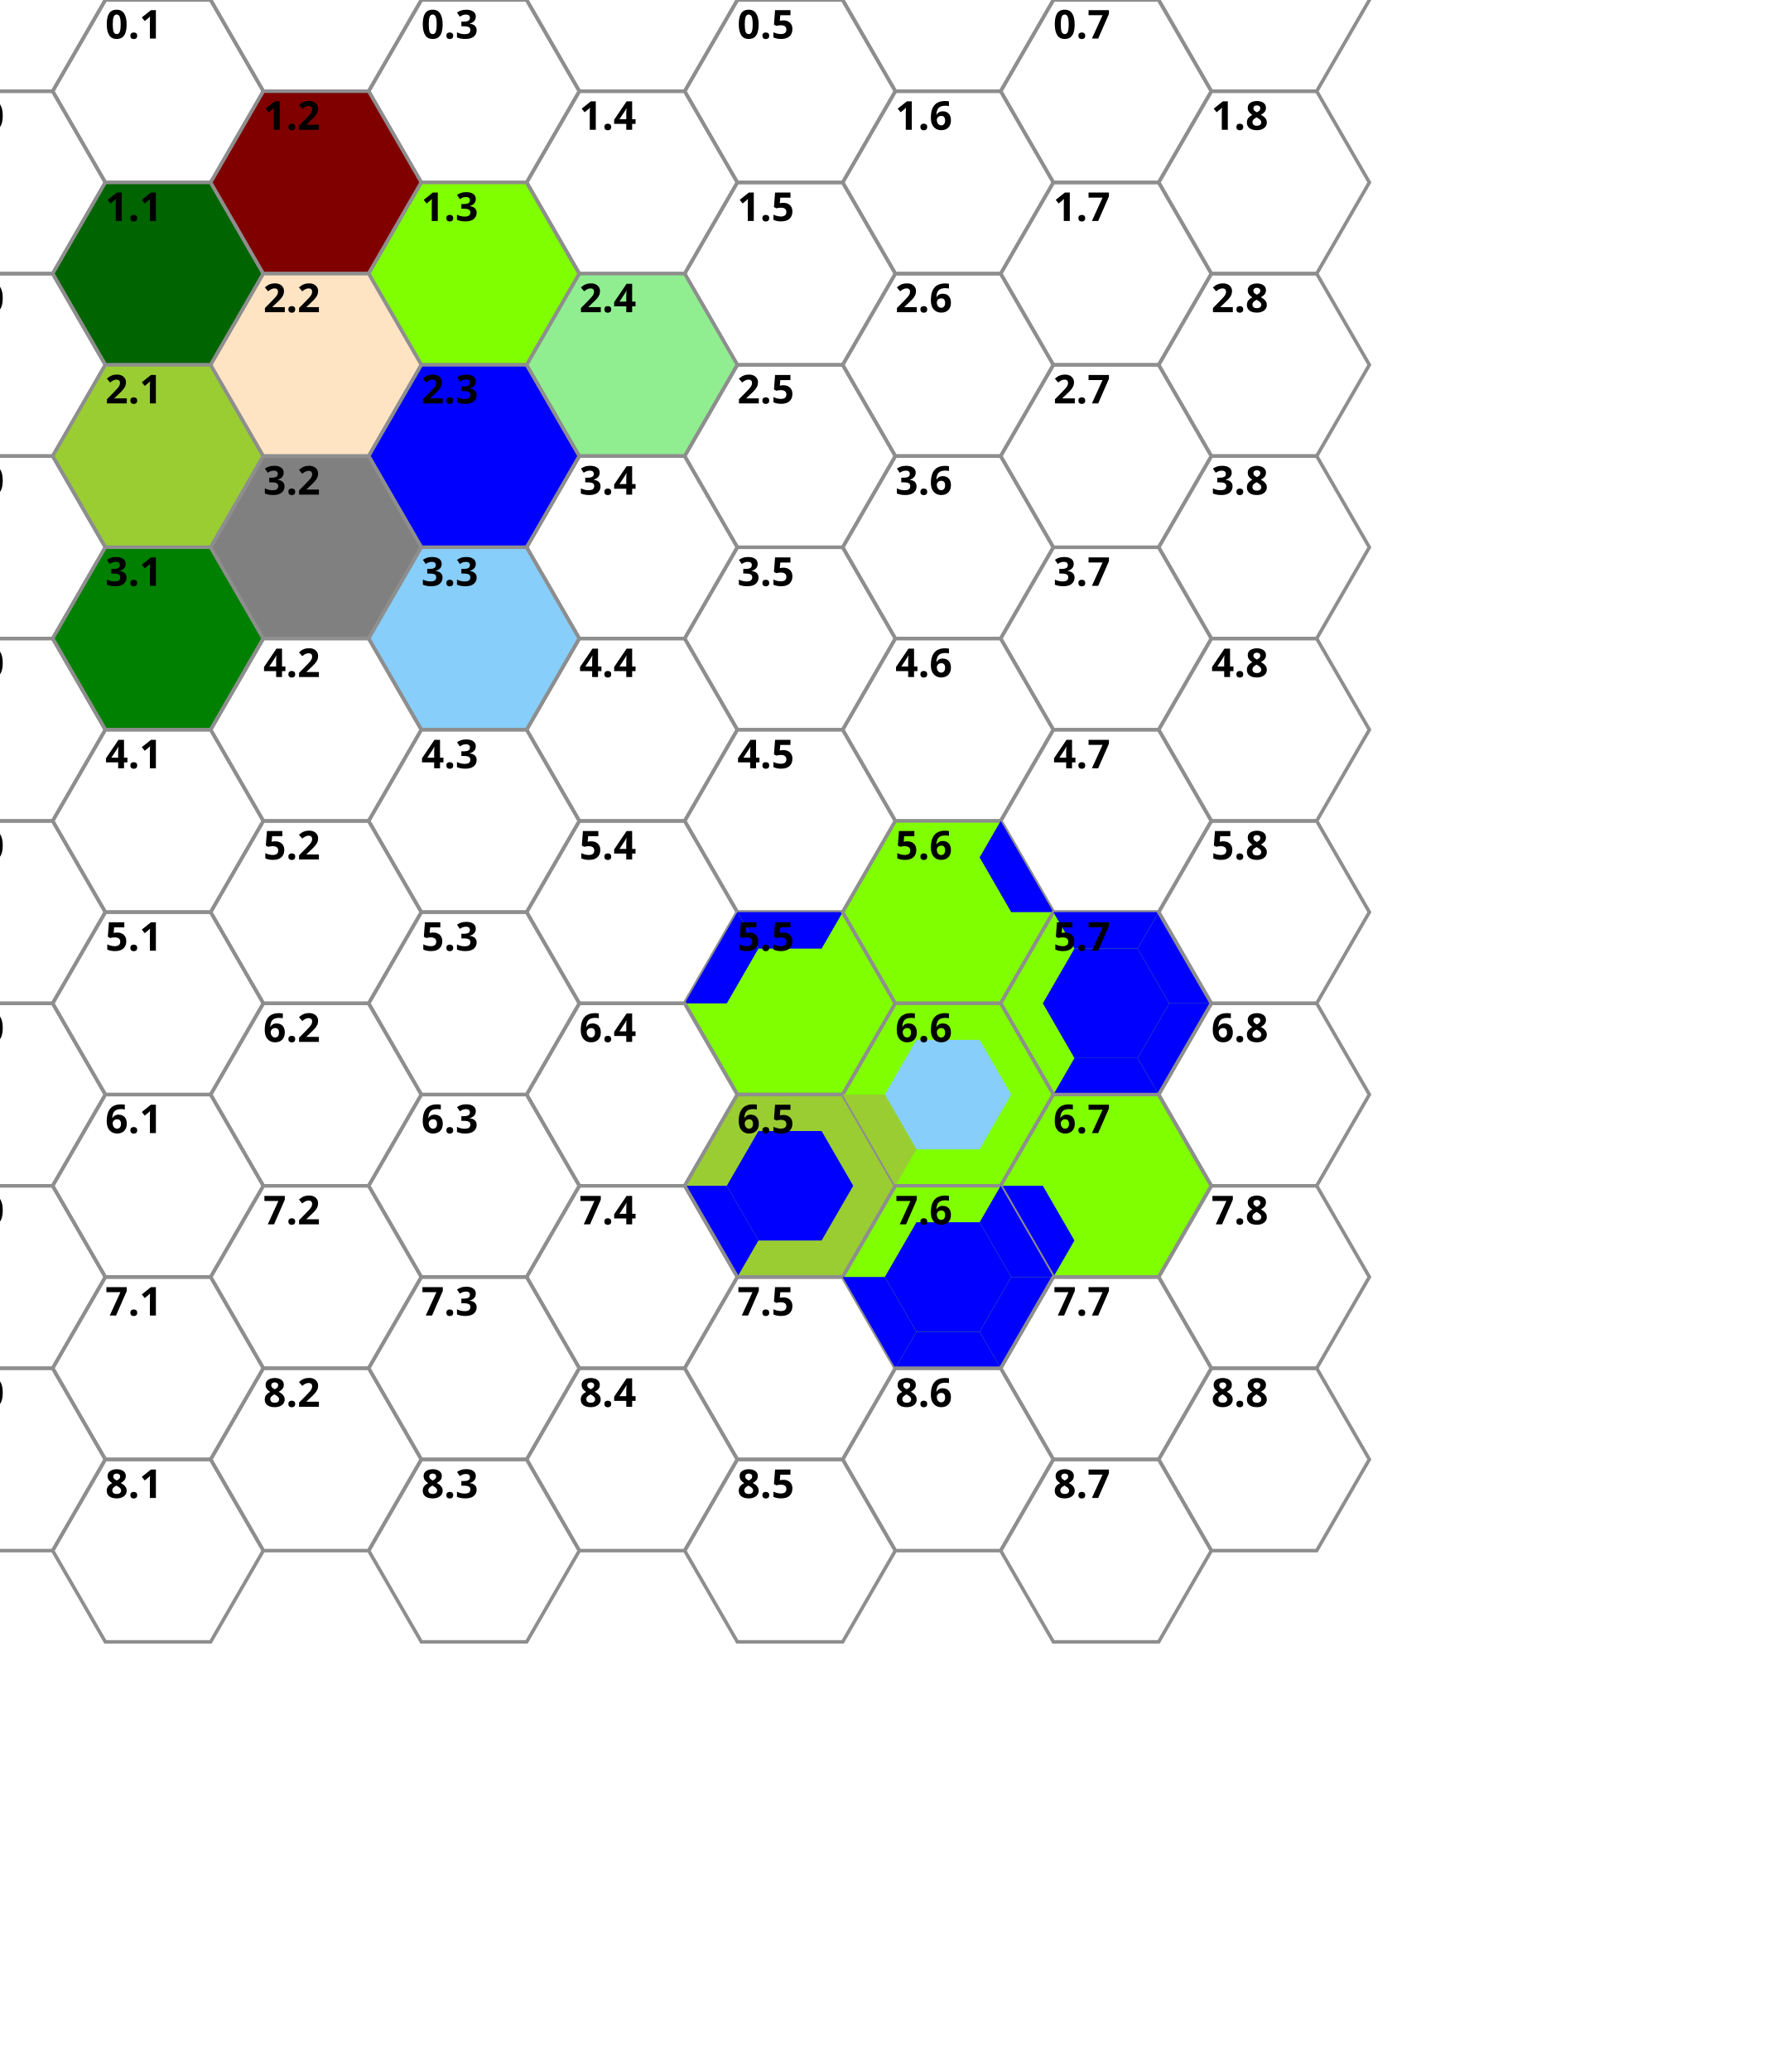
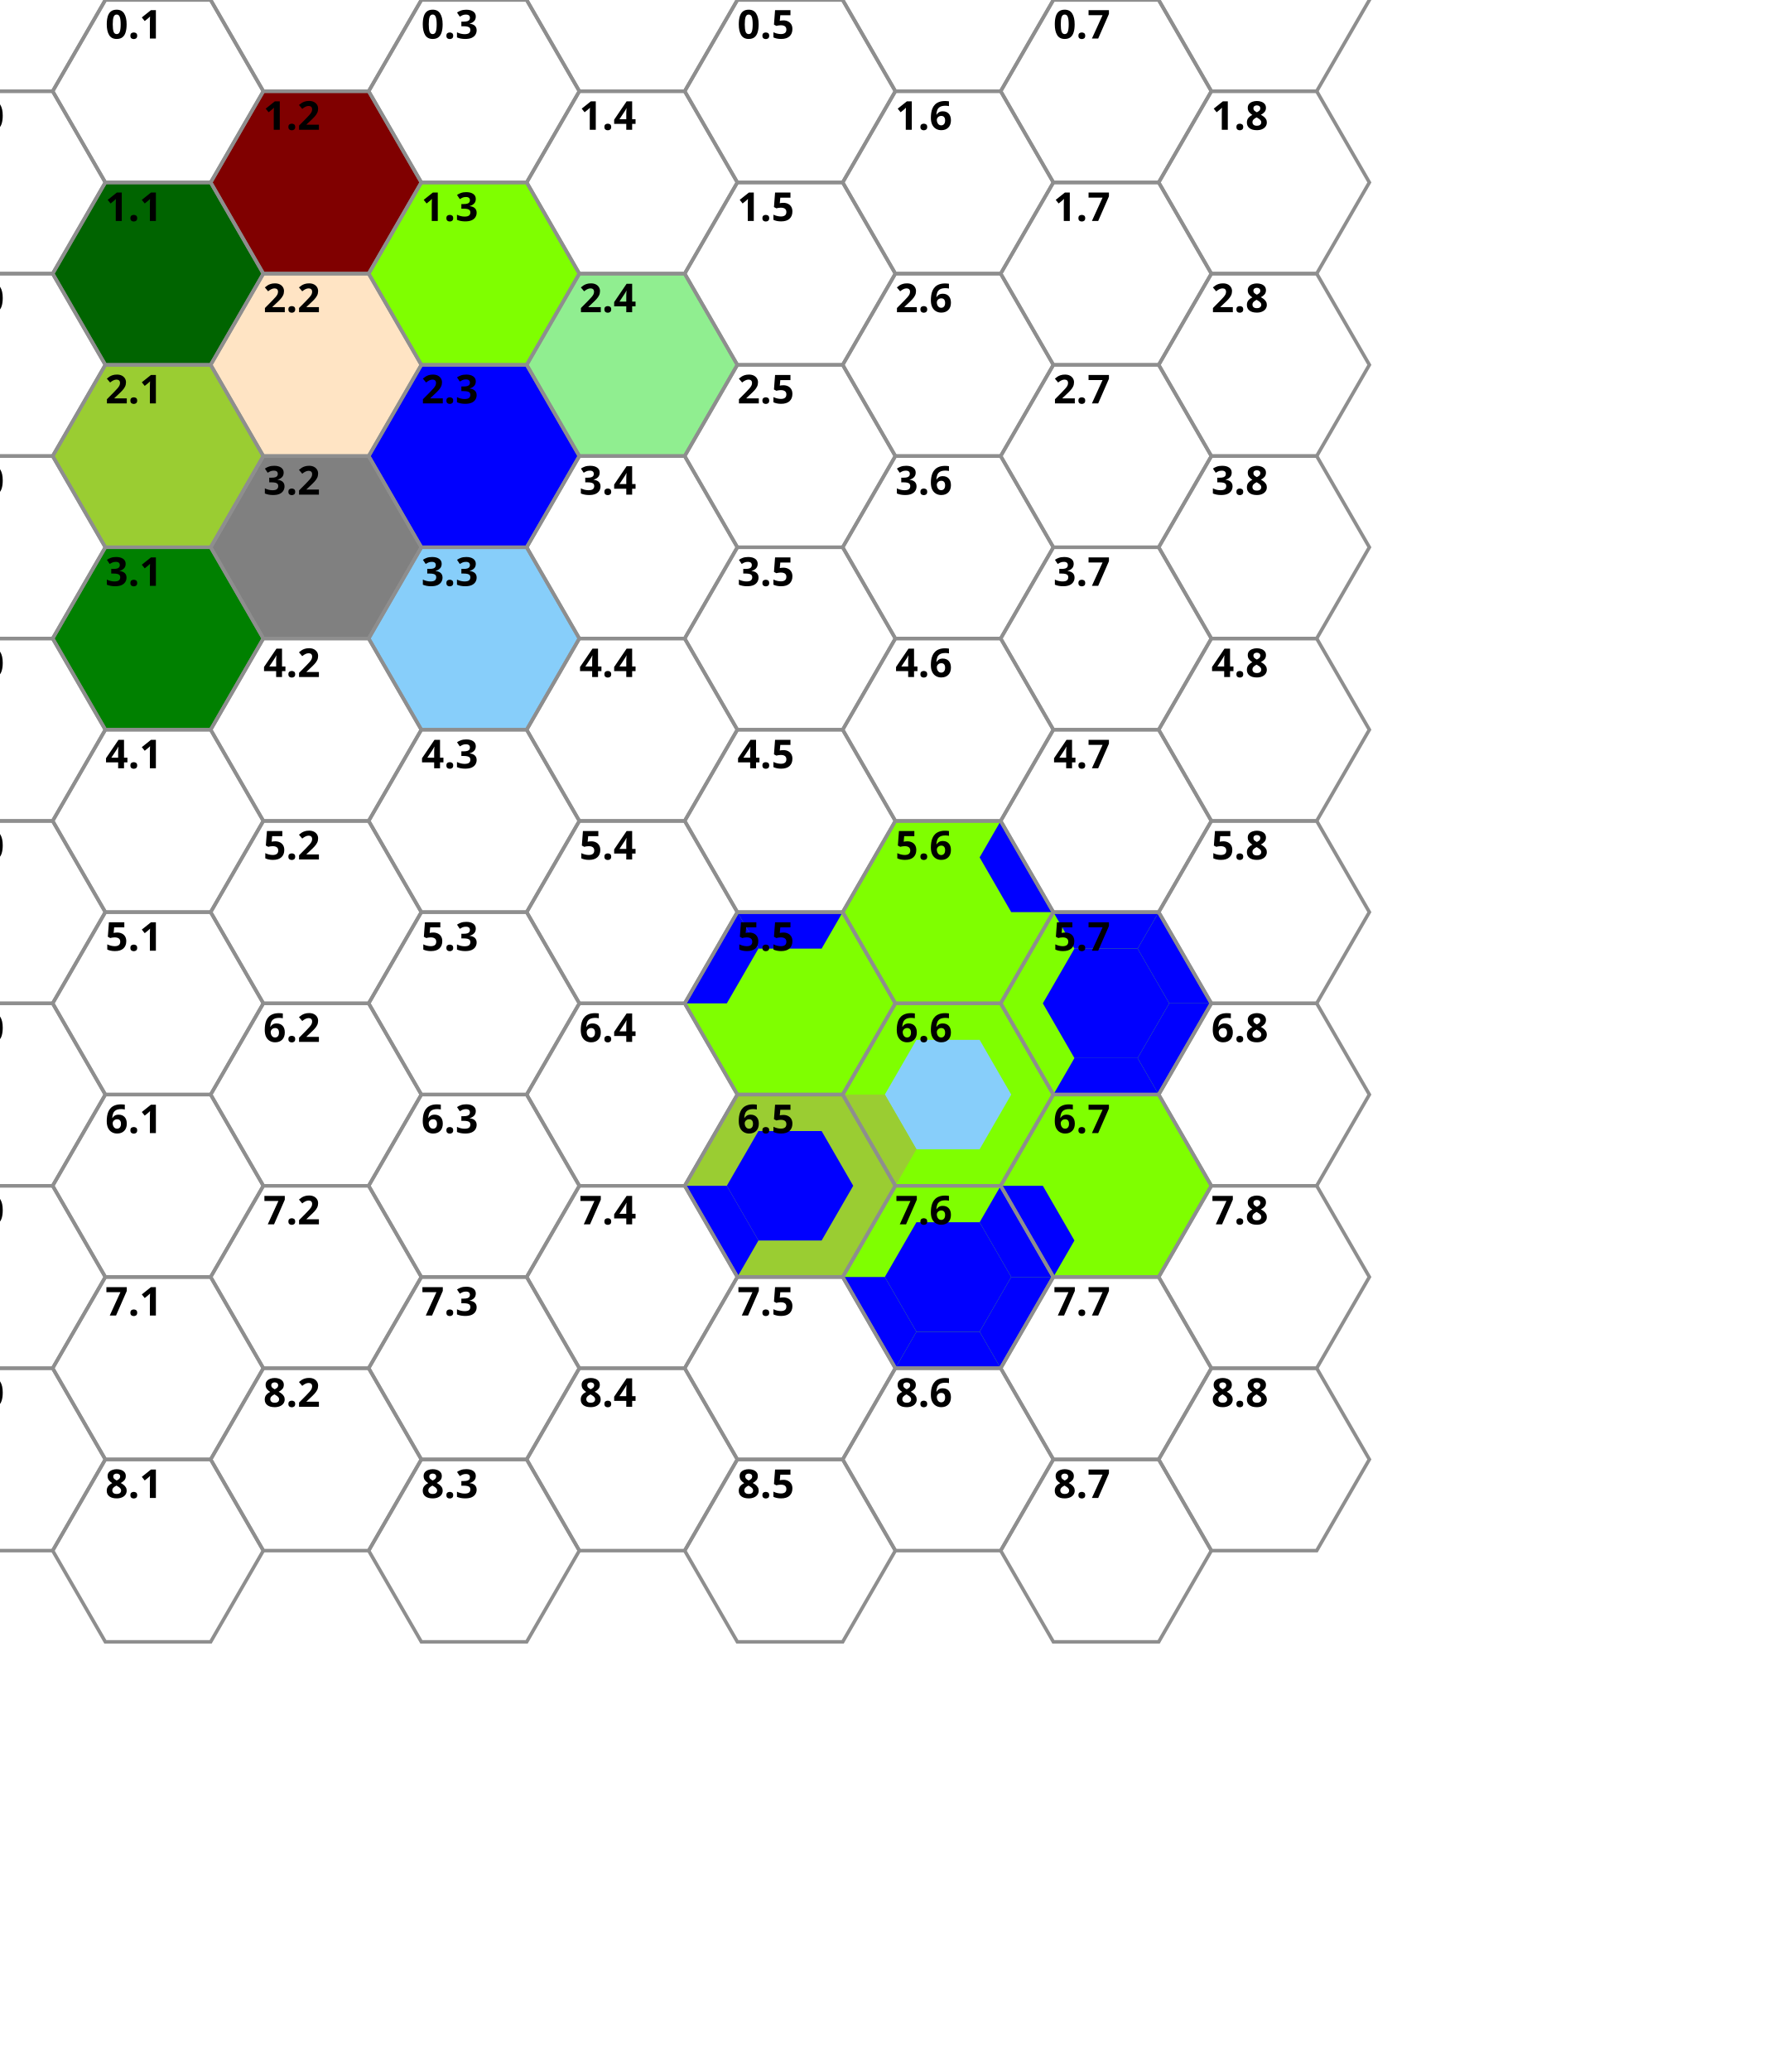
<svg xmlns="http://www.w3.org/2000/svg" width="270mm" height="312mm" data-name="Layer 1" id="Layer_1">
  <style type="text/css">
        polygon {
+             fill: none;
            stroke-width: 2.0;
        }

        .grid {
-             fill: none;
            stroke: #8E8E8E;
            stroke-miterlimit: 10;
        }

        .plain {
            fill: lightgreen;
        }

        .lwood {
            fill: green;
        }

        .hwood {
            fill: darkgreen;
        }

        .grass {
            fill: chartreuse;
        }

        .mountain {
            fill: maroon;
        }

        .hill {
            fill: bisque;
        }

        .sea {
            fill: blue;
        }


        .lake {
            fill: lightskyblue;
        }


        .marsh {
            fill: yellowgreen;
        }


        .desert {
            fill: lightyellow;
        }

        .unknown {
            fill: gray;
        }
    </style>
-   <polygon class="grid " points="60.0,0.0 30.0,-51.962 -30.0,-51.962 -60.0,0.0 -30.0,51.962 30.0,51.962 " />
-   <polygon class="grid " points="150.0,51.962 120.0,0.0 60.0,0.0 30.0,51.962 60.0,103.923 120.0,103.923 " />
-   <polygon class="grid " points="240.0,0.0 210.0,-51.962 150.0,-51.962 120.0,0.0 150.0,51.962 210.0,51.962 " />
-   <polygon class="grid " points="330.0,51.962 300.0,0.0 240.0,0.0 210.0,51.962 240.0,103.923 300.0,103.923 " />
-   <polygon class="grid " points="420.0,0.0 390.0,-51.962 330.0,-51.962 300.0,0.0 330.0,51.962 390.0,51.962 " />
-   <polygon class="grid " points="510.0,51.962 480.0,0.0 420.0,0.0 390.0,51.962 420.0,103.923 480.0,103.923 " />
-   <polygon class="grid " points="600.0,0.0 570.0,-51.962 510.0,-51.962 480.0,0.0 510.0,51.962 570.0,51.962 " />
-   <polygon class="grid " points="690.0,51.962 660.0,0.0 600.0,0.0 570.0,51.962 600.0,103.923 660.0,103.923 " />
-   <polygon class="grid " points="780.0,0.0 750.0,-51.962 690.0,-51.962 660.0,0.0 690.0,51.962 750.0,51.962 " />
-   <polygon class="grid " points="60.0,103.923 30.0,51.962 -30.0,51.962 -60.0,103.923 -30.0,155.885 30.0,155.885 " />
-   <polygon class="grid  hwood" points="150.0,155.885 120.0,103.923 60.0,103.923 30.0,155.885 60.0,207.846 120.0,207.846 " />
-   <polygon class="grid  mountain" points="240.0,103.923 210.0,51.962 150.0,51.962 120.0,103.923 150.0,155.885 210.0,155.885 " />
-   <polygon class="grid  grass" points="330.0,155.885 300.0,103.923 240.0,103.923 210.0,155.885 240.0,207.846 300.0,207.846 " />
-   <polygon class="grid " points="420.0,103.923 390.0,51.962 330.0,51.962 300.0,103.923 330.0,155.885 390.0,155.885 " />
-   <polygon class="grid " points="510.0,155.885 480.0,103.923 420.0,103.923 390.0,155.885 420.0,207.846 480.0,207.846 " />
-   <polygon class="grid " points="600.0,103.923 570.0,51.962 510.0,51.962 480.0,103.923 510.0,155.885 570.0,155.885 " />
-   <polygon class="grid " points="690.0,155.885 660.0,103.923 600.0,103.923 570.0,155.885 600.0,207.846 660.0,207.846 " />
-   <polygon class="grid " points="780.0,103.923 750.0,51.962 690.0,51.962 660.0,103.923 690.0,155.885 750.0,155.885 " />
-   <polygon class="grid " points="60.0,207.846 30.0,155.885 -30.0,155.885 -60.0,207.846 -30.0,259.808 30.0,259.808 " />
-   <polygon class="grid  marsh" points="150.0,259.808 120.0,207.846 60.0,207.846 30.0,259.808 60.0,311.769 120.0,311.769 " />
-   <polygon class="grid  hill" points="240.0,207.846 210.0,155.885 150.0,155.885 120.0,207.846 150.0,259.808 210.0,259.808 " />
-   <polygon class="grid  sea" points="330.0,259.808 300.0,207.846 240.0,207.846 210.0,259.808 240.0,311.769 300.0,311.769 " />
-   <polygon class="grid  plain" points="420.0,207.846 390.0,155.885 330.0,155.885 300.0,207.846 330.0,259.808 390.0,259.808 " />
-   <polygon class="grid " points="510.0,259.808 480.0,207.846 420.0,207.846 390.0,259.808 420.0,311.769 480.0,311.769 " />
-   <polygon class="grid " points="600.0,207.846 570.0,155.885 510.0,155.885 480.0,207.846 510.0,259.808 570.0,259.808 " />
-   <polygon class="grid " points="690.0,259.808 660.0,207.846 600.0,207.846 570.0,259.808 600.0,311.769 660.0,311.769 " />
-   <polygon class="grid " points="780.0,207.846 750.0,155.885 690.0,155.885 660.0,207.846 690.0,259.808 750.0,259.808 " />
-   <polygon class="grid " points="60.0,311.769 30.0,259.808 -30.0,259.808 -60.0,311.769 -30.0,363.731 30.0,363.731 " />
-   <polygon class="grid  lwood" points="150.0,363.731 120.0,311.769 60.0,311.769 30.0,363.731 60.0,415.692 120.0,415.692 " />
-   <polygon class="grid  unknown" points="240.0,311.769 210.0,259.808 150.0,259.808 120.0,311.769 150.0,363.731 210.0,363.731 " />
-   <polygon class="grid  lake" points="330.0,363.731 300.0,311.769 240.0,311.769 210.0,363.731 240.0,415.692 300.0,415.692 " />
-   <polygon class="grid " points="420.0,311.769 390.0,259.808 330.0,259.808 300.0,311.769 330.0,363.731 390.0,363.731 " />
-   <polygon class="grid " points="510.0,363.731 480.0,311.769 420.0,311.769 390.0,363.731 420.0,415.692 480.0,415.692 " />
-   <polygon class="grid " points="600.0,311.769 570.0,259.808 510.0,259.808 480.0,311.769 510.0,363.731 570.0,363.731 " />
-   <polygon class="grid " points="690.0,363.731 660.0,311.769 600.0,311.769 570.0,363.731 600.0,415.692 660.0,415.692 " />
-   <polygon class="grid " points="780.0,311.769 750.0,259.808 690.0,259.808 660.0,311.769 690.0,363.731 750.0,363.731 " />
-   <polygon class="grid " points="60.0,415.692 30.0,363.731 -30.0,363.731 -60.0,415.692 -30.0,467.654 30.0,467.654 " />
-   <polygon class="grid " points="150.0,467.654 120.0,415.692 60.0,415.692 30.0,467.654 60.0,519.615 120.0,519.615 " />
-   <polygon class="grid " points="240.0,415.692 210.0,363.731 150.0,363.731 120.0,415.692 150.0,467.654 210.0,467.654 " />
-   <polygon class="grid " points="330.0,467.654 300.0,415.692 240.0,415.692 210.0,467.654 240.0,519.615 300.0,519.615 " />
-   <polygon class="grid " points="420.0,415.692 390.0,363.731 330.0,363.731 300.0,415.692 330.0,467.654 390.0,467.654 " />
-   <polygon class="grid " points="510.0,467.654 480.0,415.692 420.0,415.692 390.0,467.654 420.0,519.615 480.0,519.615 " />
-   <polygon class="grid " points="600.0,415.692 570.0,363.731 510.0,363.731 480.0,415.692 510.0,467.654 570.0,467.654 " />
-   <polygon class="grid " points="690.0,467.654 660.0,415.692 600.0,415.692 570.0,467.654 600.0,519.615 660.0,519.615 " />
-   <polygon class="grid " points="780.0,415.692 750.0,363.731 690.0,363.731 660.0,415.692 690.0,467.654 750.0,467.654 " />
-   <polygon class="grid " points="60.0,519.615 30.0,467.654 -30.0,467.654 -60.0,519.615 -30.0,571.577 30.0,571.577 " />
-   <polygon class="grid " points="150.0,571.577 120.0,519.615 60.0,519.615 30.0,571.577 60.0,623.538 120.0,623.538 " />
-   <polygon class="grid " points="240.0,519.615 210.0,467.654 150.0,467.654 120.0,519.615 150.0,571.577 210.0,571.577 " />
-   <polygon class="grid " points="330.0,571.577 300.0,519.615 240.0,519.615 210.0,571.577 240.0,623.538 300.0,623.538 " />
-   <polygon class="grid " points="420.0,519.615 390.0,467.654 330.0,467.654 300.0,519.615 330.0,571.577 390.0,571.577 " />
-   <polygon class="grid  grass" points="510.0,571.577 480.0,519.615 420.0,519.615 390.0,571.577 420.0,623.538 480.0,623.538 " />
+   <polygon class="" points="60.0,0.0 30.0,-51.962 -30.0,-51.962 -60.0,0.0 -30.0,51.962 30.0,51.962" />
+   <polygon class="" points="150.0,51.962 120.0,0.0 60.0,0.0 30.0,51.962 60.0,103.923 120.0,103.923" />
+   <polygon class="" points="240.0,0.0 210.0,-51.962 150.0,-51.962 120.0,0.0 150.0,51.962 210.0,51.962" />
+   <polygon class="" points="330.0,51.962 300.0,0.0 240.0,0.0 210.0,51.962 240.0,103.923 300.0,103.923" />
+   <polygon class="" points="420.0,0.0 390.0,-51.962 330.0,-51.962 300.0,0.0 330.0,51.962 390.0,51.962" />
+   <polygon class="" points="510.0,51.962 480.0,0.0 420.0,0.0 390.0,51.962 420.0,103.923 480.0,103.923" />
+   <polygon class="" points="600.0,0.0 570.0,-51.962 510.0,-51.962 480.0,0.0 510.0,51.962 570.0,51.962" />
+   <polygon class="" points="690.0,51.962 660.0,0.0 600.0,0.0 570.0,51.962 600.0,103.923 660.0,103.923" />
+   <polygon class="" points="780.0,0.0 750.0,-51.962 690.0,-51.962 660.0,0.0 690.0,51.962 750.0,51.962" />
+   <polygon class="" points="60.0,103.923 30.0,51.962 -30.0,51.962 -60.0,103.923 -30.0,155.885 30.0,155.885" />
+   <polygon class=" hwood" points="150.0,155.885 120.0,103.923 60.0,103.923 30.0,155.885 60.0,207.846 120.0,207.846" />
+   <polygon class=" mountain" points="240.0,103.923 210.0,51.962 150.0,51.962 120.0,103.923 150.0,155.885 210.0,155.885" />
+   <polygon class=" grass" points="330.0,155.885 300.0,103.923 240.0,103.923 210.0,155.885 240.0,207.846 300.0,207.846" />
+   <polygon class="" points="420.0,103.923 390.0,51.962 330.0,51.962 300.0,103.923 330.0,155.885 390.0,155.885" />
+   <polygon class="" points="510.0,155.885 480.0,103.923 420.0,103.923 390.0,155.885 420.0,207.846 480.0,207.846" />
+   <polygon class="" points="600.0,103.923 570.0,51.962 510.0,51.962 480.0,103.923 510.0,155.885 570.0,155.885" />
+   <polygon class="" points="690.0,155.885 660.0,103.923 600.0,103.923 570.0,155.885 600.0,207.846 660.0,207.846" />
+   <polygon class="" points="780.0,103.923 750.0,51.962 690.0,51.962 660.0,103.923 690.0,155.885 750.0,155.885" />
+   <polygon class="" points="60.0,207.846 30.0,155.885 -30.0,155.885 -60.0,207.846 -30.0,259.808 30.0,259.808" />
+   <polygon class=" marsh" points="150.0,259.808 120.0,207.846 60.0,207.846 30.0,259.808 60.0,311.769 120.0,311.769" />
+   <polygon class=" hill" points="240.0,207.846 210.0,155.885 150.0,155.885 120.0,207.846 150.0,259.808 210.0,259.808" />
+   <polygon class=" sea" points="330.0,259.808 300.0,207.846 240.0,207.846 210.0,259.808 240.0,311.769 300.0,311.769" />
+   <polygon class=" plain" points="420.0,207.846 390.0,155.885 330.0,155.885 300.0,207.846 330.0,259.808 390.0,259.808" />
+   <polygon class="" points="510.0,259.808 480.0,207.846 420.0,207.846 390.0,259.808 420.0,311.769 480.0,311.769" />
+   <polygon class="" points="600.0,207.846 570.0,155.885 510.0,155.885 480.0,207.846 510.0,259.808 570.0,259.808" />
+   <polygon class="" points="690.0,259.808 660.0,207.846 600.0,207.846 570.0,259.808 600.0,311.769 660.0,311.769" />
+   <polygon class="" points="780.0,207.846 750.0,155.885 690.0,155.885 660.0,207.846 690.0,259.808 750.0,259.808" />
+   <polygon class="" points="60.0,311.769 30.0,259.808 -30.0,259.808 -60.0,311.769 -30.0,363.731 30.0,363.731" />
+   <polygon class=" lwood" points="150.0,363.731 120.0,311.769 60.0,311.769 30.0,363.731 60.0,415.692 120.0,415.692" />
+   <polygon class=" unknown" points="240.0,311.769 210.0,259.808 150.0,259.808 120.0,311.769 150.0,363.731 210.0,363.731" />
+   <polygon class=" lake" points="330.0,363.731 300.0,311.769 240.0,311.769 210.0,363.731 240.0,415.692 300.0,415.692" />
+   <polygon class="" points="420.0,311.769 390.0,259.808 330.0,259.808 300.0,311.769 330.0,363.731 390.0,363.731" />
+   <polygon class="" points="510.0,363.731 480.0,311.769 420.0,311.769 390.0,363.731 420.0,415.692 480.0,415.692" />
+   <polygon class="" points="600.0,311.769 570.0,259.808 510.0,259.808 480.0,311.769 510.0,363.731 570.0,363.731" />
+   <polygon class="" points="690.0,363.731 660.0,311.769 600.0,311.769 570.0,363.731 600.0,415.692 660.0,415.692" />
+   <polygon class="" points="780.0,311.769 750.0,259.808 690.0,259.808 660.0,311.769 690.0,363.731 750.0,363.731" />
+   <polygon class="" points="60.0,415.692 30.0,363.731 -30.0,363.731 -60.0,415.692 -30.0,467.654 30.0,467.654" />
+   <polygon class="" points="150.0,467.654 120.0,415.692 60.0,415.692 30.0,467.654 60.0,519.615 120.0,519.615" />
+   <polygon class="" points="240.0,415.692 210.0,363.731 150.0,363.731 120.0,415.692 150.0,467.654 210.0,467.654" />
+   <polygon class="" points="330.0,467.654 300.0,415.692 240.0,415.692 210.0,467.654 240.0,519.615 300.0,519.615" />
+   <polygon class="" points="420.0,415.692 390.0,363.731 330.0,363.731 300.0,415.692 330.0,467.654 390.0,467.654" />
+   <polygon class="" points="510.0,467.654 480.0,415.692 420.0,415.692 390.0,467.654 420.0,519.615 480.0,519.615" />
+   <polygon class="" points="600.0,415.692 570.0,363.731 510.0,363.731 480.0,415.692 510.0,467.654 570.0,467.654" />
+   <polygon class="" points="690.0,467.654 660.0,415.692 600.0,415.692 570.0,467.654 600.0,519.615 660.0,519.615" />
+   <polygon class="" points="780.0,415.692 750.0,363.731 690.0,363.731 660.0,415.692 690.0,467.654 750.0,467.654" />
+   <polygon class="" points="60.0,519.615 30.0,467.654 -30.0,467.654 -60.0,519.615 -30.0,571.577 30.0,571.577" />
+   <polygon class="" points="150.0,571.577 120.0,519.615 60.0,519.615 30.0,571.577 60.0,623.538 120.0,623.538" />
+   <polygon class="" points="240.0,519.615 210.0,467.654 150.0,467.654 120.0,519.615 150.0,571.577 210.0,571.577" />
+   <polygon class="" points="330.0,571.577 300.0,519.615 240.0,519.615 210.0,571.577 240.0,623.538 300.0,623.538" />
+   <polygon class="" points="420.0,519.615 390.0,467.654 330.0,467.654 300.0,519.615 330.0,571.577 390.0,571.577" />
+   <polygon class=" grass" points="510.0,571.577 480.0,519.615 420.0,519.615 390.0,571.577 420.0,623.538 480.0,623.538" />
  <polygon class="sea" points="414.0,571.577 432.0,540.4 420.0,519.615 390.0,571.577" />
  <polygon class="sea" points="468.0,540.4 432.0,540.4 420.0,519.615 480.0,519.615" />
-   <polygon class="grid  grass" points="600.0,519.615 570.0,467.654 510.0,467.654 480.0,519.615 510.0,571.577 570.0,571.577 " />
+   <polygon class=" grass" points="600.0,519.615 570.0,467.654 510.0,467.654 480.0,519.615 510.0,571.577 570.0,571.577" />
  <polygon class="sea" points="576.0,519.615 558.0,488.438 570.0,467.654 600.0,519.615" />
-   <polygon class="grid  grass" points="690.0,571.577 660.0,519.615 600.0,519.615 570.0,571.577 600.0,623.538 660.0,623.538 " />
+   <polygon class=" grass" points="690.0,571.577 660.0,519.615 600.0,519.615 570.0,571.577 600.0,623.538 660.0,623.538" />
  <polygon class="sea" points="666.0,571.577 648.0,540.4 660.0,519.615 690.0,571.577" />
  <polygon class="sea" points="648.0,540.4 612.0,540.4 600.0,519.615 660.0,519.615" />
  <polygon class="sea" points="666.0,571.577 648.0,602.754 660.0,623.538 690.0,571.577" />
  <polygon class="sea" points="648.0,602.754 612.0,602.754 600.0,623.538 660.0,623.538" />
  <polygon class="sea" points="666.0,571.577 648.0,540.4 612.0,540.4 594.0,571.577 612.0,602.754 648.0,602.754" />
-   <polygon class="grid " points="780.0,519.615 750.0,467.654 690.0,467.654 660.0,519.615 690.0,571.577 750.0,571.577 " />
-   <polygon class="grid " points="60.0,623.538 30.0,571.577 -30.0,571.577 -60.0,623.538 -30.0,675.5 30.0,675.5 " />
-   <polygon class="grid " points="150.0,675.5 120.0,623.538 60.0,623.538 30.0,675.5 60.0,727.461 120.0,727.461 " />
-   <polygon class="grid " points="240.0,623.538 210.0,571.577 150.0,571.577 120.0,623.538 150.0,675.5 210.0,675.5 " />
-   <polygon class="grid " points="330.0,675.5 300.0,623.538 240.0,623.538 210.0,675.5 240.0,727.461 300.0,727.461 " />
-   <polygon class="grid " points="420.0,623.538 390.0,571.577 330.0,571.577 300.0,623.538 330.0,675.5 390.0,675.5 " />
-   <polygon class="grid  marsh" points="510.0,675.5 480.0,623.538 420.0,623.538 390.0,675.5 420.0,727.461 480.0,727.461 " />
+   <polygon class="" points="780.0,519.615 750.0,467.654 690.0,467.654 660.0,519.615 690.0,571.577 750.0,571.577" />
+   <polygon class="" points="60.0,623.538 30.0,571.577 -30.0,571.577 -60.0,623.538 -30.0,675.5 30.0,675.5" />
+   <polygon class="" points="150.0,675.5 120.0,623.538 60.0,623.538 30.0,675.5 60.0,727.461 120.0,727.461" />
+   <polygon class="" points="240.0,623.538 210.0,571.577 150.0,571.577 120.0,623.538 150.0,675.5 210.0,675.5" />
+   <polygon class="" points="330.0,675.5 300.0,623.538 240.0,623.538 210.0,675.5 240.0,727.461 300.0,727.461" />
+   <polygon class="" points="420.0,623.538 390.0,571.577 330.0,571.577 300.0,623.538 330.0,675.5 390.0,675.5" />
+   <polygon class=" marsh" points="510.0,675.5 480.0,623.538 420.0,623.538 390.0,675.5 420.0,727.461 480.0,727.461" />
  <polygon class="sea" points="414.0,675.5 432.0,706.677 420.0,727.461 390.0,675.5" />
  <polygon class="sea" points="486.0,675.5 468.0,644.323 432.0,644.323 414.0,675.5 432.0,706.677 468.0,706.677" />
-   <polygon class="grid  grass" points="600.0,623.538 570.0,571.577 510.0,571.577 480.0,623.538 510.0,675.5 570.0,675.5 " />
+   <polygon class=" grass" points="600.0,623.538 570.0,571.577 510.0,571.577 480.0,623.538 510.0,675.5 570.0,675.5" />
  <polygon class="lake" points="576.0,623.538 558.0,592.361 522.0,592.361 504.0,623.538 522.0,654.715 558.0,654.715" />
  <polygon class="marsh" points="504.0,623.538 522.0,654.715 510.0,675.5 480.0,623.538" />
-   <polygon class="grid  grass" points="690.0,675.5 660.0,623.538 600.0,623.538 570.0,675.5 600.0,727.461 660.0,727.461 " />
+   <polygon class=" grass" points="690.0,675.5 660.0,623.538 600.0,623.538 570.0,675.5 600.0,727.461 660.0,727.461" />
  <polygon class="sea" points="594.0,675.5 612.0,706.677 600.0,727.461 570.0,675.5" />
-   <polygon class="grid " points="780.0,623.538 750.0,571.577 690.0,571.577 660.0,623.538 690.0,675.5 750.0,675.5 " />
-   <polygon class="grid " points="60.0,727.461 30.0,675.5 -30.0,675.5 -60.0,727.461 -30.0,779.423 30.0,779.423 " />
-   <polygon class="grid " points="150.0,779.423 120.0,727.461 60.0,727.461 30.0,779.423 60.0,831.384 120.0,831.384 " />
-   <polygon class="grid " points="240.0,727.461 210.0,675.5 150.0,675.5 120.0,727.461 150.0,779.423 210.0,779.423 " />
-   <polygon class="grid " points="330.0,779.423 300.0,727.461 240.0,727.461 210.0,779.423 240.0,831.384 300.0,831.384 " />
-   <polygon class="grid " points="420.0,727.461 390.0,675.5 330.0,675.5 300.0,727.461 330.0,779.423 390.0,779.423 " />
-   <polygon class="grid " points="510.0,779.423 480.0,727.461 420.0,727.461 390.0,779.423 420.0,831.384 480.0,831.384 " />
-   <polygon class="grid  grass" points="600.0,727.461 570.0,675.5 510.0,675.5 480.0,727.461 510.0,779.423 570.0,779.423 " />
+   <polygon class="" points="780.0,623.538 750.0,571.577 690.0,571.577 660.0,623.538 690.0,675.5 750.0,675.5" />
+   <polygon class="" points="60.0,727.461 30.0,675.5 -30.0,675.5 -60.0,727.461 -30.0,779.423 30.0,779.423" />
+   <polygon class="" points="150.0,779.423 120.0,727.461 60.0,727.461 30.0,779.423 60.0,831.384 120.0,831.384" />
+   <polygon class="" points="240.0,727.461 210.0,675.5 150.0,675.5 120.0,727.461 150.0,779.423 210.0,779.423" />
+   <polygon class="" points="330.0,779.423 300.0,727.461 240.0,727.461 210.0,779.423 240.0,831.384 300.0,831.384" />
+   <polygon class="" points="420.0,727.461 390.0,675.5 330.0,675.5 300.0,727.461 330.0,779.423 390.0,779.423" />
+   <polygon class="" points="510.0,779.423 480.0,727.461 420.0,727.461 390.0,779.423 420.0,831.384 480.0,831.384" />
+   <polygon class=" grass" points="600.0,727.461 570.0,675.5 510.0,675.5 480.0,727.461 510.0,779.423 570.0,779.423" />
  <polygon class="sea" points="504.0,727.461 522.0,758.638 510.0,779.423 480.0,727.461" />
  <polygon class="sea" points="558.0,758.638 522.0,758.638 510.0,779.423 570.0,779.423" />
  <polygon class="sea" points="576.0,727.461 558.0,758.638 570.0,779.423 600.0,727.461" />
  <polygon class="sea" points="576.0,727.461 558.0,696.284 522.0,696.284 504.0,727.461 522.0,758.638 558.0,758.638" />
  <polygon class="sea" points="576.0,727.461 558.0,696.284 570.0,675.5 600.0,727.461" />
-   <polygon class="grid " points="690.0,779.423 660.0,727.461 600.0,727.461 570.0,779.423 600.0,831.384 660.0,831.384 " />
-   <polygon class="grid " points="780.0,727.461 750.0,675.5 690.0,675.5 660.0,727.461 690.0,779.423 750.0,779.423 " />
-   <polygon class="grid " points="60.0,831.384 30.0,779.423 -30.0,779.423 -60.0,831.384 -30.0,883.346 30.0,883.346 " />
-   <polygon class="grid " points="150.0,883.346 120.0,831.384 60.0,831.384 30.0,883.346 60.0,935.307 120.0,935.307 " />
-   <polygon class="grid " points="240.0,831.384 210.0,779.423 150.0,779.423 120.0,831.384 150.0,883.346 210.0,883.346 " />
-   <polygon class="grid " points="330.0,883.346 300.0,831.384 240.0,831.384 210.0,883.346 240.0,935.307 300.0,935.307 " />
-   <polygon class="grid " points="420.0,831.384 390.0,779.423 330.0,779.423 300.0,831.384 330.0,883.346 390.0,883.346 " />
-   <polygon class="grid " points="510.0,883.346 480.0,831.384 420.0,831.384 390.0,883.346 420.0,935.307 480.0,935.307 " />
-   <polygon class="grid " points="600.0,831.384 570.0,779.423 510.0,779.423 480.0,831.384 510.0,883.346 570.0,883.346 " />
-   <polygon class="grid " points="690.0,883.346 660.0,831.384 600.0,831.384 570.0,883.346 600.0,935.307 660.0,935.307 " />
-   <polygon class="grid " points="780.0,831.384 750.0,779.423 690.0,779.423 660.0,831.384 690.0,883.346 750.0,883.346 " />
+   <polygon class="" points="690.0,779.423 660.0,727.461 600.0,727.461 570.0,779.423 600.0,831.384 660.0,831.384" />
+   <polygon class="" points="780.0,727.461 750.0,675.5 690.0,675.5 660.0,727.461 690.0,779.423 750.0,779.423" />
+   <polygon class="" points="60.0,831.384 30.0,779.423 -30.0,779.423 -60.0,831.384 -30.0,883.346 30.0,883.346" />
+   <polygon class="" points="150.0,883.346 120.0,831.384 60.0,831.384 30.0,883.346 60.0,935.307 120.0,935.307" />
+   <polygon class="" points="240.0,831.384 210.0,779.423 150.0,779.423 120.0,831.384 150.0,883.346 210.0,883.346" />
+   <polygon class="" points="330.0,883.346 300.0,831.384 240.0,831.384 210.0,883.346 240.0,935.307 300.0,935.307" />
+   <polygon class="" points="420.0,831.384 390.0,779.423 330.0,779.423 300.0,831.384 330.0,883.346 390.0,883.346" />
+   <polygon class="" points="510.0,883.346 480.0,831.384 420.0,831.384 390.0,883.346 420.0,935.307 480.0,935.307" />
+   <polygon class="" points="600.0,831.384 570.0,779.423 510.0,779.423 480.0,831.384 510.0,883.346 570.0,883.346" />
+   <polygon class="" points="690.0,883.346 660.0,831.384 600.0,831.384 570.0,883.346 600.0,935.307 660.0,935.307" />
+   <polygon class="" points="780.0,831.384 750.0,779.423 690.0,779.423 660.0,831.384 690.0,883.346 750.0,883.346" />
  <text transform="translate(-30.0 -30.0)" style="font-size: 6.0mm;font-family: PTSans-NarrowBold, PT Sans Narrow;font-weight: 700">0.0</text>
+   <polygon class="grid" points="60.0,0.0 30.0,-51.962 -30.0,-51.962 -60.0,0.0 -30.0,51.962 30.0,51.962" />
  <text transform="translate(60.0 21.96152)" style="font-size: 6.0mm;font-family: PTSans-NarrowBold, PT Sans Narrow;font-weight: 700">0.1</text>
+   <polygon class="grid" points="150.0,51.962 120.0,0.0 60.0,0.0 30.0,51.962 60.0,103.923 120.0,103.923" />
  <text transform="translate(150.0 -30.0)" style="font-size: 6.0mm;font-family: PTSans-NarrowBold, PT Sans Narrow;font-weight: 700">0.2</text>
+   <polygon class="grid" points="240.0,0.0 210.0,-51.962 150.0,-51.962 120.0,0.0 150.0,51.962 210.0,51.962" />
  <text transform="translate(240.0 21.96152)" style="font-size: 6.0mm;font-family: PTSans-NarrowBold, PT Sans Narrow;font-weight: 700">0.3</text>
+   <polygon class="grid" points="330.0,51.962 300.0,0.0 240.0,0.0 210.0,51.962 240.0,103.923 300.0,103.923" />
  <text transform="translate(330.0 -30.0)" style="font-size: 6.0mm;font-family: PTSans-NarrowBold, PT Sans Narrow;font-weight: 700">0.4</text>
+   <polygon class="grid" points="420.0,0.0 390.0,-51.962 330.0,-51.962 300.0,0.0 330.0,51.962 390.0,51.962" />
  <text transform="translate(420.0 21.96152)" style="font-size: 6.0mm;font-family: PTSans-NarrowBold, PT Sans Narrow;font-weight: 700">0.5</text>
+   <polygon class="grid" points="510.0,51.962 480.0,0.0 420.0,0.0 390.0,51.962 420.0,103.923 480.0,103.923" />
  <text transform="translate(510.0 -30.0)" style="font-size: 6.0mm;font-family: PTSans-NarrowBold, PT Sans Narrow;font-weight: 700">0.6</text>
+   <polygon class="grid" points="600.0,0.0 570.0,-51.962 510.0,-51.962 480.0,0.0 510.0,51.962 570.0,51.962" />
  <text transform="translate(600.0 21.96152)" style="font-size: 6.0mm;font-family: PTSans-NarrowBold, PT Sans Narrow;font-weight: 700">0.7</text>
+   <polygon class="grid" points="690.0,51.962 660.0,0.0 600.0,0.0 570.0,51.962 600.0,103.923 660.0,103.923" />
  <text transform="translate(690.0 -30.0)" style="font-size: 6.0mm;font-family: PTSans-NarrowBold, PT Sans Narrow;font-weight: 700">0.8</text>
+   <polygon class="grid" points="780.0,0.0 750.0,-51.962 690.0,-51.962 660.0,0.0 690.0,51.962 750.0,51.962" />
  <text transform="translate(-30.0 73.92305)" style="font-size: 6.0mm;font-family: PTSans-NarrowBold, PT Sans Narrow;font-weight: 700">1.0</text>
+   <polygon class="grid" points="60.0,103.923 30.0,51.962 -30.0,51.962 -60.0,103.923 -30.0,155.885 30.0,155.885" />
  <text transform="translate(60.0 125.8846)" style="font-size: 6.0mm;font-family: PTSans-NarrowBold, PT Sans Narrow;font-weight: 700">1.1</text>
+   <polygon class="grid" points="150.0,155.885 120.0,103.923 60.0,103.923 30.0,155.885 60.0,207.846 120.0,207.846" />
  <text transform="translate(150.0 73.92305)" style="font-size: 6.0mm;font-family: PTSans-NarrowBold, PT Sans Narrow;font-weight: 700">1.2</text>
+   <polygon class="grid" points="240.0,103.923 210.0,51.962 150.0,51.962 120.0,103.923 150.0,155.885 210.0,155.885" />
  <text transform="translate(240.0 125.8846)" style="font-size: 6.0mm;font-family: PTSans-NarrowBold, PT Sans Narrow;font-weight: 700">1.3</text>
+   <polygon class="grid" points="330.0,155.885 300.0,103.923 240.0,103.923 210.0,155.885 240.0,207.846 300.0,207.846" />
  <text transform="translate(330.0 73.92305)" style="font-size: 6.0mm;font-family: PTSans-NarrowBold, PT Sans Narrow;font-weight: 700">1.4</text>
+   <polygon class="grid" points="420.0,103.923 390.0,51.962 330.0,51.962 300.0,103.923 330.0,155.885 390.0,155.885" />
  <text transform="translate(420.0 125.8846)" style="font-size: 6.0mm;font-family: PTSans-NarrowBold, PT Sans Narrow;font-weight: 700">1.5</text>
+   <polygon class="grid" points="510.0,155.885 480.0,103.923 420.0,103.923 390.0,155.885 420.0,207.846 480.0,207.846" />
  <text transform="translate(510.0 73.92305)" style="font-size: 6.0mm;font-family: PTSans-NarrowBold, PT Sans Narrow;font-weight: 700">1.6</text>
+   <polygon class="grid" points="600.0,103.923 570.0,51.962 510.0,51.962 480.0,103.923 510.0,155.885 570.0,155.885" />
  <text transform="translate(600.0 125.8846)" style="font-size: 6.0mm;font-family: PTSans-NarrowBold, PT Sans Narrow;font-weight: 700">1.7</text>
+   <polygon class="grid" points="690.0,155.885 660.0,103.923 600.0,103.923 570.0,155.885 600.0,207.846 660.0,207.846" />
  <text transform="translate(690.0 73.92305)" style="font-size: 6.0mm;font-family: PTSans-NarrowBold, PT Sans Narrow;font-weight: 700">1.8</text>
+   <polygon class="grid" points="780.0,103.923 750.0,51.962 690.0,51.962 660.0,103.923 690.0,155.885 750.0,155.885" />
  <text transform="translate(-30.0 177.8461)" style="font-size: 6.0mm;font-family: PTSans-NarrowBold, PT Sans Narrow;font-weight: 700">2.0</text>
+   <polygon class="grid" points="60.0,207.846 30.0,155.885 -30.0,155.885 -60.0,207.846 -30.0,259.808 30.0,259.808" />
  <text transform="translate(60.0 229.8076)" style="font-size: 6.0mm;font-family: PTSans-NarrowBold, PT Sans Narrow;font-weight: 700">2.1</text>
+   <polygon class="grid" points="150.0,259.808 120.0,207.846 60.0,207.846 30.0,259.808 60.0,311.769 120.0,311.769" />
  <text transform="translate(150.0 177.8461)" style="font-size: 6.0mm;font-family: PTSans-NarrowBold, PT Sans Narrow;font-weight: 700">2.2</text>
+   <polygon class="grid" points="240.0,207.846 210.0,155.885 150.0,155.885 120.0,207.846 150.0,259.808 210.0,259.808" />
  <text transform="translate(240.0 229.8076)" style="font-size: 6.0mm;font-family: PTSans-NarrowBold, PT Sans Narrow;font-weight: 700">2.3</text>
+   <polygon class="grid" points="330.0,259.808 300.0,207.846 240.0,207.846 210.0,259.808 240.0,311.769 300.0,311.769" />
  <text transform="translate(330.0 177.8461)" style="font-size: 6.0mm;font-family: PTSans-NarrowBold, PT Sans Narrow;font-weight: 700">2.4</text>
+   <polygon class="grid" points="420.0,207.846 390.0,155.885 330.0,155.885 300.0,207.846 330.0,259.808 390.0,259.808" />
  <text transform="translate(420.0 229.8076)" style="font-size: 6.0mm;font-family: PTSans-NarrowBold, PT Sans Narrow;font-weight: 700">2.5</text>
+   <polygon class="grid" points="510.0,259.808 480.0,207.846 420.0,207.846 390.0,259.808 420.0,311.769 480.0,311.769" />
  <text transform="translate(510.0 177.8461)" style="font-size: 6.0mm;font-family: PTSans-NarrowBold, PT Sans Narrow;font-weight: 700">2.6</text>
+   <polygon class="grid" points="600.0,207.846 570.0,155.885 510.0,155.885 480.0,207.846 510.0,259.808 570.0,259.808" />
  <text transform="translate(600.0 229.8076)" style="font-size: 6.0mm;font-family: PTSans-NarrowBold, PT Sans Narrow;font-weight: 700">2.7</text>
+   <polygon class="grid" points="690.0,259.808 660.0,207.846 600.0,207.846 570.0,259.808 600.0,311.769 660.0,311.769" />
  <text transform="translate(690.0 177.8461)" style="font-size: 6.0mm;font-family: PTSans-NarrowBold, PT Sans Narrow;font-weight: 700">2.8</text>
+   <polygon class="grid" points="780.0,207.846 750.0,155.885 690.0,155.885 660.0,207.846 690.0,259.808 750.0,259.808" />
  <text transform="translate(-30.0 281.7691)" style="font-size: 6.0mm;font-family: PTSans-NarrowBold, PT Sans Narrow;font-weight: 700">3.0</text>
+   <polygon class="grid" points="60.0,311.769 30.0,259.808 -30.0,259.808 -60.0,311.769 -30.0,363.731 30.0,363.731" />
  <text transform="translate(60.0 333.7307)" style="font-size: 6.0mm;font-family: PTSans-NarrowBold, PT Sans Narrow;font-weight: 700">3.1</text>
+   <polygon class="grid" points="150.0,363.731 120.0,311.769 60.0,311.769 30.0,363.731 60.0,415.692 120.0,415.692" />
  <text transform="translate(150.0 281.7691)" style="font-size: 6.0mm;font-family: PTSans-NarrowBold, PT Sans Narrow;font-weight: 700">3.2</text>
+   <polygon class="grid" points="240.0,311.769 210.0,259.808 150.0,259.808 120.0,311.769 150.0,363.731 210.0,363.731" />
  <text transform="translate(240.0 333.7307)" style="font-size: 6.0mm;font-family: PTSans-NarrowBold, PT Sans Narrow;font-weight: 700">3.3</text>
+   <polygon class="grid" points="330.0,363.731 300.0,311.769 240.0,311.769 210.0,363.731 240.0,415.692 300.0,415.692" />
  <text transform="translate(330.0 281.7691)" style="font-size: 6.0mm;font-family: PTSans-NarrowBold, PT Sans Narrow;font-weight: 700">3.4</text>
+   <polygon class="grid" points="420.0,311.769 390.0,259.808 330.0,259.808 300.0,311.769 330.0,363.731 390.0,363.731" />
  <text transform="translate(420.0 333.7307)" style="font-size: 6.0mm;font-family: PTSans-NarrowBold, PT Sans Narrow;font-weight: 700">3.5</text>
+   <polygon class="grid" points="510.0,363.731 480.0,311.769 420.0,311.769 390.0,363.731 420.0,415.692 480.0,415.692" />
  <text transform="translate(510.0 281.7691)" style="font-size: 6.0mm;font-family: PTSans-NarrowBold, PT Sans Narrow;font-weight: 700">3.6</text>
+   <polygon class="grid" points="600.0,311.769 570.0,259.808 510.0,259.808 480.0,311.769 510.0,363.731 570.0,363.731" />
  <text transform="translate(600.0 333.7307)" style="font-size: 6.0mm;font-family: PTSans-NarrowBold, PT Sans Narrow;font-weight: 700">3.7</text>
+   <polygon class="grid" points="690.0,363.731 660.0,311.769 600.0,311.769 570.0,363.731 600.0,415.692 660.0,415.692" />
  <text transform="translate(690.0 281.7691)" style="font-size: 6.0mm;font-family: PTSans-NarrowBold, PT Sans Narrow;font-weight: 700">3.8</text>
+   <polygon class="grid" points="780.0,311.769 750.0,259.808 690.0,259.808 660.0,311.769 690.0,363.731 750.0,363.731" />
  <text transform="translate(-30.0 385.6922)" style="font-size: 6.0mm;font-family: PTSans-NarrowBold, PT Sans Narrow;font-weight: 700">4.0</text>
+   <polygon class="grid" points="60.0,415.692 30.0,363.731 -30.0,363.731 -60.0,415.692 -30.0,467.654 30.0,467.654" />
  <text transform="translate(60.0 437.6537)" style="font-size: 6.0mm;font-family: PTSans-NarrowBold, PT Sans Narrow;font-weight: 700">4.1</text>
+   <polygon class="grid" points="150.0,467.654 120.0,415.692 60.0,415.692 30.0,467.654 60.0,519.615 120.0,519.615" />
  <text transform="translate(150.0 385.6922)" style="font-size: 6.0mm;font-family: PTSans-NarrowBold, PT Sans Narrow;font-weight: 700">4.2</text>
+   <polygon class="grid" points="240.0,415.692 210.0,363.731 150.0,363.731 120.0,415.692 150.0,467.654 210.0,467.654" />
  <text transform="translate(240.0 437.6537)" style="font-size: 6.0mm;font-family: PTSans-NarrowBold, PT Sans Narrow;font-weight: 700">4.3</text>
+   <polygon class="grid" points="330.0,467.654 300.0,415.692 240.0,415.692 210.0,467.654 240.0,519.615 300.0,519.615" />
  <text transform="translate(330.0 385.6922)" style="font-size: 6.0mm;font-family: PTSans-NarrowBold, PT Sans Narrow;font-weight: 700">4.4</text>
+   <polygon class="grid" points="420.0,415.692 390.0,363.731 330.0,363.731 300.0,415.692 330.0,467.654 390.0,467.654" />
  <text transform="translate(420.0 437.6537)" style="font-size: 6.0mm;font-family: PTSans-NarrowBold, PT Sans Narrow;font-weight: 700">4.5</text>
+   <polygon class="grid" points="510.0,467.654 480.0,415.692 420.0,415.692 390.0,467.654 420.0,519.615 480.0,519.615" />
  <text transform="translate(510.0 385.6922)" style="font-size: 6.0mm;font-family: PTSans-NarrowBold, PT Sans Narrow;font-weight: 700">4.6</text>
+   <polygon class="grid" points="600.0,415.692 570.0,363.731 510.0,363.731 480.0,415.692 510.0,467.654 570.0,467.654" />
  <text transform="translate(600.0 437.6537)" style="font-size: 6.0mm;font-family: PTSans-NarrowBold, PT Sans Narrow;font-weight: 700">4.7</text>
+   <polygon class="grid" points="690.0,467.654 660.0,415.692 600.0,415.692 570.0,467.654 600.0,519.615 660.0,519.615" />
  <text transform="translate(690.0 385.6922)" style="font-size: 6.0mm;font-family: PTSans-NarrowBold, PT Sans Narrow;font-weight: 700">4.8</text>
+   <polygon class="grid" points="780.0,415.692 750.0,363.731 690.0,363.731 660.0,415.692 690.0,467.654 750.0,467.654" />
  <text transform="translate(-30.0 489.6152)" style="font-size: 6.0mm;font-family: PTSans-NarrowBold, PT Sans Narrow;font-weight: 700">5.0</text>
+   <polygon class="grid" points="60.0,519.615 30.0,467.654 -30.0,467.654 -60.0,519.615 -30.0,571.577 30.0,571.577" />
  <text transform="translate(60.0 541.5768)" style="font-size: 6.0mm;font-family: PTSans-NarrowBold, PT Sans Narrow;font-weight: 700">5.1</text>
+   <polygon class="grid" points="150.0,571.577 120.0,519.615 60.0,519.615 30.0,571.577 60.0,623.538 120.0,623.538" />
  <text transform="translate(150.0 489.6152)" style="font-size: 6.0mm;font-family: PTSans-NarrowBold, PT Sans Narrow;font-weight: 700">5.2</text>
+   <polygon class="grid" points="240.0,519.615 210.0,467.654 150.0,467.654 120.0,519.615 150.0,571.577 210.0,571.577" />
  <text transform="translate(240.0 541.5768)" style="font-size: 6.0mm;font-family: PTSans-NarrowBold, PT Sans Narrow;font-weight: 700">5.3</text>
+   <polygon class="grid" points="330.0,571.577 300.0,519.615 240.0,519.615 210.0,571.577 240.0,623.538 300.0,623.538" />
  <text transform="translate(330.0 489.6152)" style="font-size: 6.0mm;font-family: PTSans-NarrowBold, PT Sans Narrow;font-weight: 700">5.4</text>
+   <polygon class="grid" points="420.0,519.615 390.0,467.654 330.0,467.654 300.0,519.615 330.0,571.577 390.0,571.577" />
  <text transform="translate(420.0 541.5768)" style="font-size: 6.0mm;font-family: PTSans-NarrowBold, PT Sans Narrow;font-weight: 700">5.5</text>
+   <polygon class="grid" points="510.0,571.577 480.0,519.615 420.0,519.615 390.0,571.577 420.0,623.538 480.0,623.538" />
  <text transform="translate(510.0 489.6152)" style="font-size: 6.0mm;font-family: PTSans-NarrowBold, PT Sans Narrow;font-weight: 700">5.6</text>
+   <polygon class="grid" points="600.0,519.615 570.0,467.654 510.0,467.654 480.0,519.615 510.0,571.577 570.0,571.577" />
  <text transform="translate(600.0 541.5768)" style="font-size: 6.0mm;font-family: PTSans-NarrowBold, PT Sans Narrow;font-weight: 700">5.7</text>
+   <polygon class="grid" points="690.0,571.577 660.0,519.615 600.0,519.615 570.0,571.577 600.0,623.538 660.0,623.538" />
  <text transform="translate(690.0 489.6152)" style="font-size: 6.0mm;font-family: PTSans-NarrowBold, PT Sans Narrow;font-weight: 700">5.8</text>
+   <polygon class="grid" points="780.0,519.615 750.0,467.654 690.0,467.654 660.0,519.615 690.0,571.577 750.0,571.577" />
  <text transform="translate(-30.0 593.5383)" style="font-size: 6.0mm;font-family: PTSans-NarrowBold, PT Sans Narrow;font-weight: 700">6.0</text>
+   <polygon class="grid" points="60.0,623.538 30.0,571.577 -30.0,571.577 -60.0,623.538 -30.0,675.5 30.0,675.5" />
  <text transform="translate(60.0 645.4998)" style="font-size: 6.0mm;font-family: PTSans-NarrowBold, PT Sans Narrow;font-weight: 700">6.1</text>
+   <polygon class="grid" points="150.0,675.5 120.0,623.538 60.0,623.538 30.0,675.5 60.0,727.461 120.0,727.461" />
  <text transform="translate(150.0 593.5383)" style="font-size: 6.0mm;font-family: PTSans-NarrowBold, PT Sans Narrow;font-weight: 700">6.2</text>
+   <polygon class="grid" points="240.0,623.538 210.0,571.577 150.0,571.577 120.0,623.538 150.0,675.5 210.0,675.5" />
  <text transform="translate(240.0 645.4998)" style="font-size: 6.0mm;font-family: PTSans-NarrowBold, PT Sans Narrow;font-weight: 700">6.3</text>
+   <polygon class="grid" points="330.0,675.5 300.0,623.538 240.0,623.538 210.0,675.5 240.0,727.461 300.0,727.461" />
  <text transform="translate(330.0 593.5383)" style="font-size: 6.0mm;font-family: PTSans-NarrowBold, PT Sans Narrow;font-weight: 700">6.4</text>
+   <polygon class="grid" points="420.0,623.538 390.0,571.577 330.0,571.577 300.0,623.538 330.0,675.5 390.0,675.5" />
  <text transform="translate(420.0 645.4998)" style="font-size: 6.0mm;font-family: PTSans-NarrowBold, PT Sans Narrow;font-weight: 700">6.5</text>
+   <polygon class="grid" points="510.0,675.5 480.0,623.538 420.0,623.538 390.0,675.5 420.0,727.461 480.0,727.461" />
  <text transform="translate(510.0 593.5383)" style="font-size: 6.0mm;font-family: PTSans-NarrowBold, PT Sans Narrow;font-weight: 700">6.6</text>
+   <polygon class="grid" points="600.0,623.538 570.0,571.577 510.0,571.577 480.0,623.538 510.0,675.5 570.0,675.5" />
  <text transform="translate(600.0 645.4998)" style="font-size: 6.0mm;font-family: PTSans-NarrowBold, PT Sans Narrow;font-weight: 700">6.7</text>
+   <polygon class="grid" points="690.0,675.5 660.0,623.538 600.0,623.538 570.0,675.5 600.0,727.461 660.0,727.461" />
  <text transform="translate(690.0 593.5383)" style="font-size: 6.0mm;font-family: PTSans-NarrowBold, PT Sans Narrow;font-weight: 700">6.8</text>
+   <polygon class="grid" points="780.0,623.538 750.0,571.577 690.0,571.577 660.0,623.538 690.0,675.5 750.0,675.5" />
  <text transform="translate(-30.0 697.4613)" style="font-size: 6.0mm;font-family: PTSans-NarrowBold, PT Sans Narrow;font-weight: 700">7.0</text>
+   <polygon class="grid" points="60.0,727.461 30.0,675.5 -30.0,675.5 -60.0,727.461 -30.0,779.423 30.0,779.423" />
  <text transform="translate(60.0 749.4229)" style="font-size: 6.0mm;font-family: PTSans-NarrowBold, PT Sans Narrow;font-weight: 700">7.1</text>
+   <polygon class="grid" points="150.0,779.423 120.0,727.461 60.0,727.461 30.0,779.423 60.0,831.384 120.0,831.384" />
  <text transform="translate(150.0 697.4613)" style="font-size: 6.0mm;font-family: PTSans-NarrowBold, PT Sans Narrow;font-weight: 700">7.2</text>
+   <polygon class="grid" points="240.0,727.461 210.0,675.5 150.0,675.5 120.0,727.461 150.0,779.423 210.0,779.423" />
  <text transform="translate(240.0 749.4229)" style="font-size: 6.0mm;font-family: PTSans-NarrowBold, PT Sans Narrow;font-weight: 700">7.3</text>
+   <polygon class="grid" points="330.0,779.423 300.0,727.461 240.0,727.461 210.0,779.423 240.0,831.384 300.0,831.384" />
  <text transform="translate(330.0 697.4613)" style="font-size: 6.0mm;font-family: PTSans-NarrowBold, PT Sans Narrow;font-weight: 700">7.4</text>
+   <polygon class="grid" points="420.0,727.461 390.0,675.5 330.0,675.5 300.0,727.461 330.0,779.423 390.0,779.423" />
  <text transform="translate(420.0 749.4229)" style="font-size: 6.0mm;font-family: PTSans-NarrowBold, PT Sans Narrow;font-weight: 700">7.5</text>
+   <polygon class="grid" points="510.0,779.423 480.0,727.461 420.0,727.461 390.0,779.423 420.0,831.384 480.0,831.384" />
  <text transform="translate(510.0 697.4613)" style="font-size: 6.0mm;font-family: PTSans-NarrowBold, PT Sans Narrow;font-weight: 700">7.6</text>
+   <polygon class="grid" points="600.0,727.461 570.0,675.5 510.0,675.5 480.0,727.461 510.0,779.423 570.0,779.423" />
  <text transform="translate(600.0 749.4229)" style="font-size: 6.0mm;font-family: PTSans-NarrowBold, PT Sans Narrow;font-weight: 700">7.7</text>
+   <polygon class="grid" points="690.0,779.423 660.0,727.461 600.0,727.461 570.0,779.423 600.0,831.384 660.0,831.384" />
  <text transform="translate(690.0 697.4613)" style="font-size: 6.0mm;font-family: PTSans-NarrowBold, PT Sans Narrow;font-weight: 700">7.8</text>
+   <polygon class="grid" points="780.0,727.461 750.0,675.5 690.0,675.5 660.0,727.461 690.0,779.423 750.0,779.423" />
  <text transform="translate(-30.0 801.3844)" style="font-size: 6.0mm;font-family: PTSans-NarrowBold, PT Sans Narrow;font-weight: 700">8.0</text>
+   <polygon class="grid" points="60.0,831.384 30.0,779.423 -30.0,779.423 -60.0,831.384 -30.0,883.346 30.0,883.346" />
  <text transform="translate(60.0 853.3459)" style="font-size: 6.0mm;font-family: PTSans-NarrowBold, PT Sans Narrow;font-weight: 700">8.1</text>
+   <polygon class="grid" points="150.0,883.346 120.0,831.384 60.0,831.384 30.0,883.346 60.0,935.307 120.0,935.307" />
  <text transform="translate(150.0 801.3844)" style="font-size: 6.0mm;font-family: PTSans-NarrowBold, PT Sans Narrow;font-weight: 700">8.2</text>
+   <polygon class="grid" points="240.0,831.384 210.0,779.423 150.0,779.423 120.0,831.384 150.0,883.346 210.0,883.346" />
  <text transform="translate(240.0 853.3459)" style="font-size: 6.0mm;font-family: PTSans-NarrowBold, PT Sans Narrow;font-weight: 700">8.3</text>
+   <polygon class="grid" points="330.0,883.346 300.0,831.384 240.0,831.384 210.0,883.346 240.0,935.307 300.0,935.307" />
  <text transform="translate(330.0 801.3844)" style="font-size: 6.0mm;font-family: PTSans-NarrowBold, PT Sans Narrow;font-weight: 700">8.4</text>
+   <polygon class="grid" points="420.0,831.384 390.0,779.423 330.0,779.423 300.0,831.384 330.0,883.346 390.0,883.346" />
  <text transform="translate(420.0 853.3459)" style="font-size: 6.0mm;font-family: PTSans-NarrowBold, PT Sans Narrow;font-weight: 700">8.5</text>
+   <polygon class="grid" points="510.0,883.346 480.0,831.384 420.0,831.384 390.0,883.346 420.0,935.307 480.0,935.307" />
  <text transform="translate(510.0 801.3844)" style="font-size: 6.0mm;font-family: PTSans-NarrowBold, PT Sans Narrow;font-weight: 700">8.6</text>
+   <polygon class="grid" points="600.0,831.384 570.0,779.423 510.0,779.423 480.0,831.384 510.0,883.346 570.0,883.346" />
  <text transform="translate(600.0 853.3459)" style="font-size: 6.0mm;font-family: PTSans-NarrowBold, PT Sans Narrow;font-weight: 700">8.7</text>
+   <polygon class="grid" points="690.0,883.346 660.0,831.384 600.0,831.384 570.0,883.346 600.0,935.307 660.0,935.307" />
  <text transform="translate(690.0 801.3844)" style="font-size: 6.0mm;font-family: PTSans-NarrowBold, PT Sans Narrow;font-weight: 700">8.8</text>
+   <polygon class="grid" points="780.0,831.384 750.0,779.423 690.0,779.423 660.0,831.384 690.0,883.346 750.0,883.346" />
</svg>
